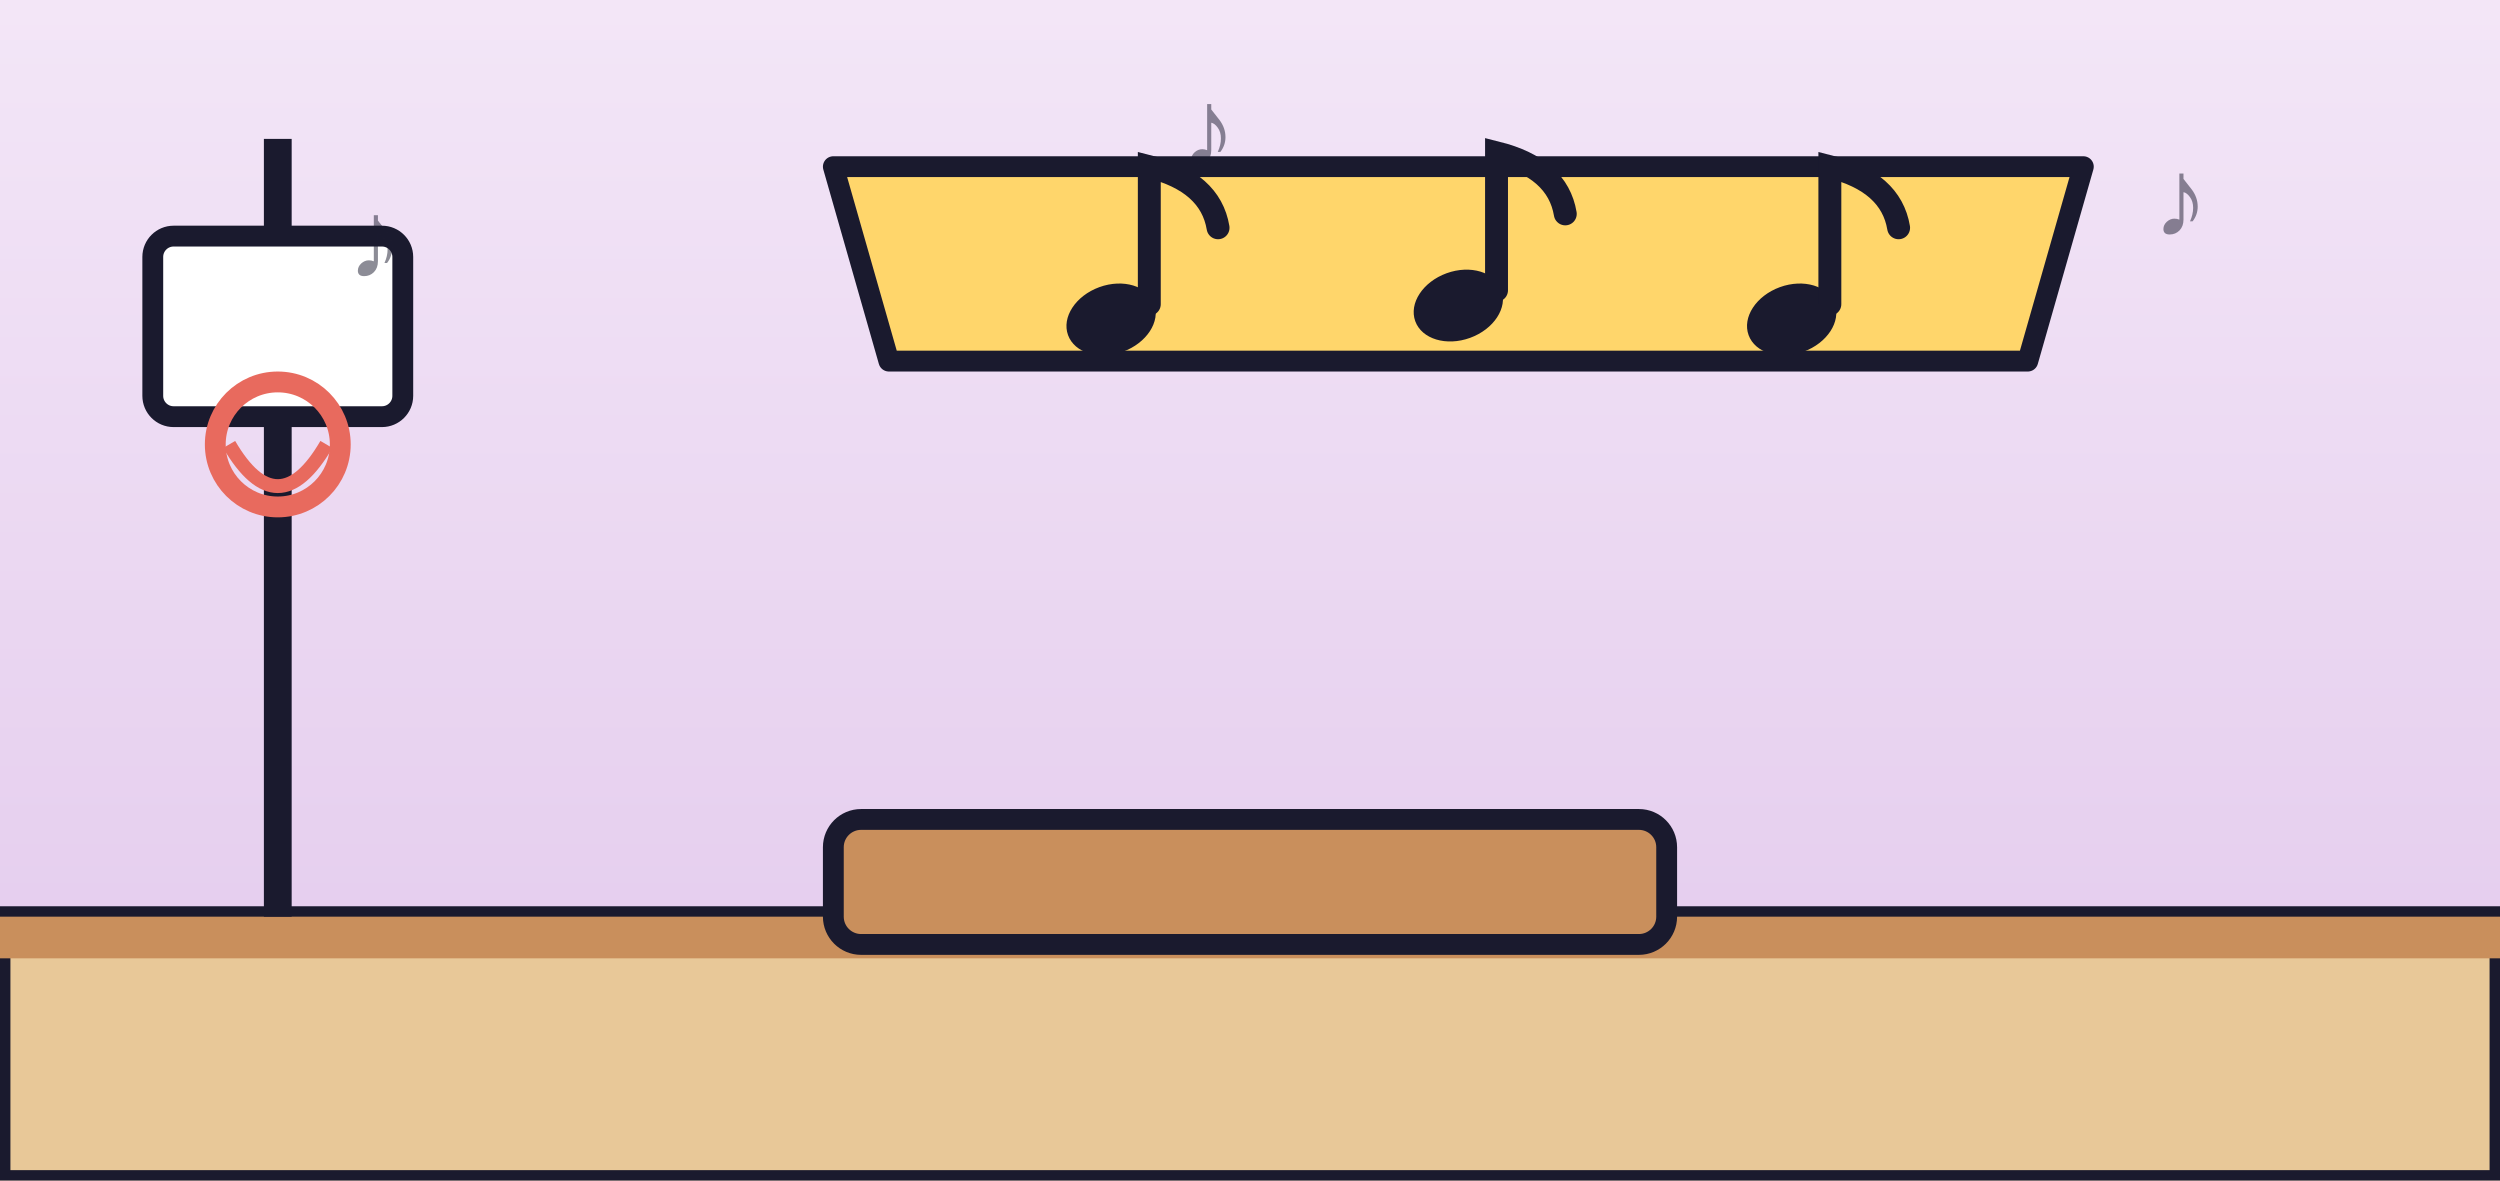
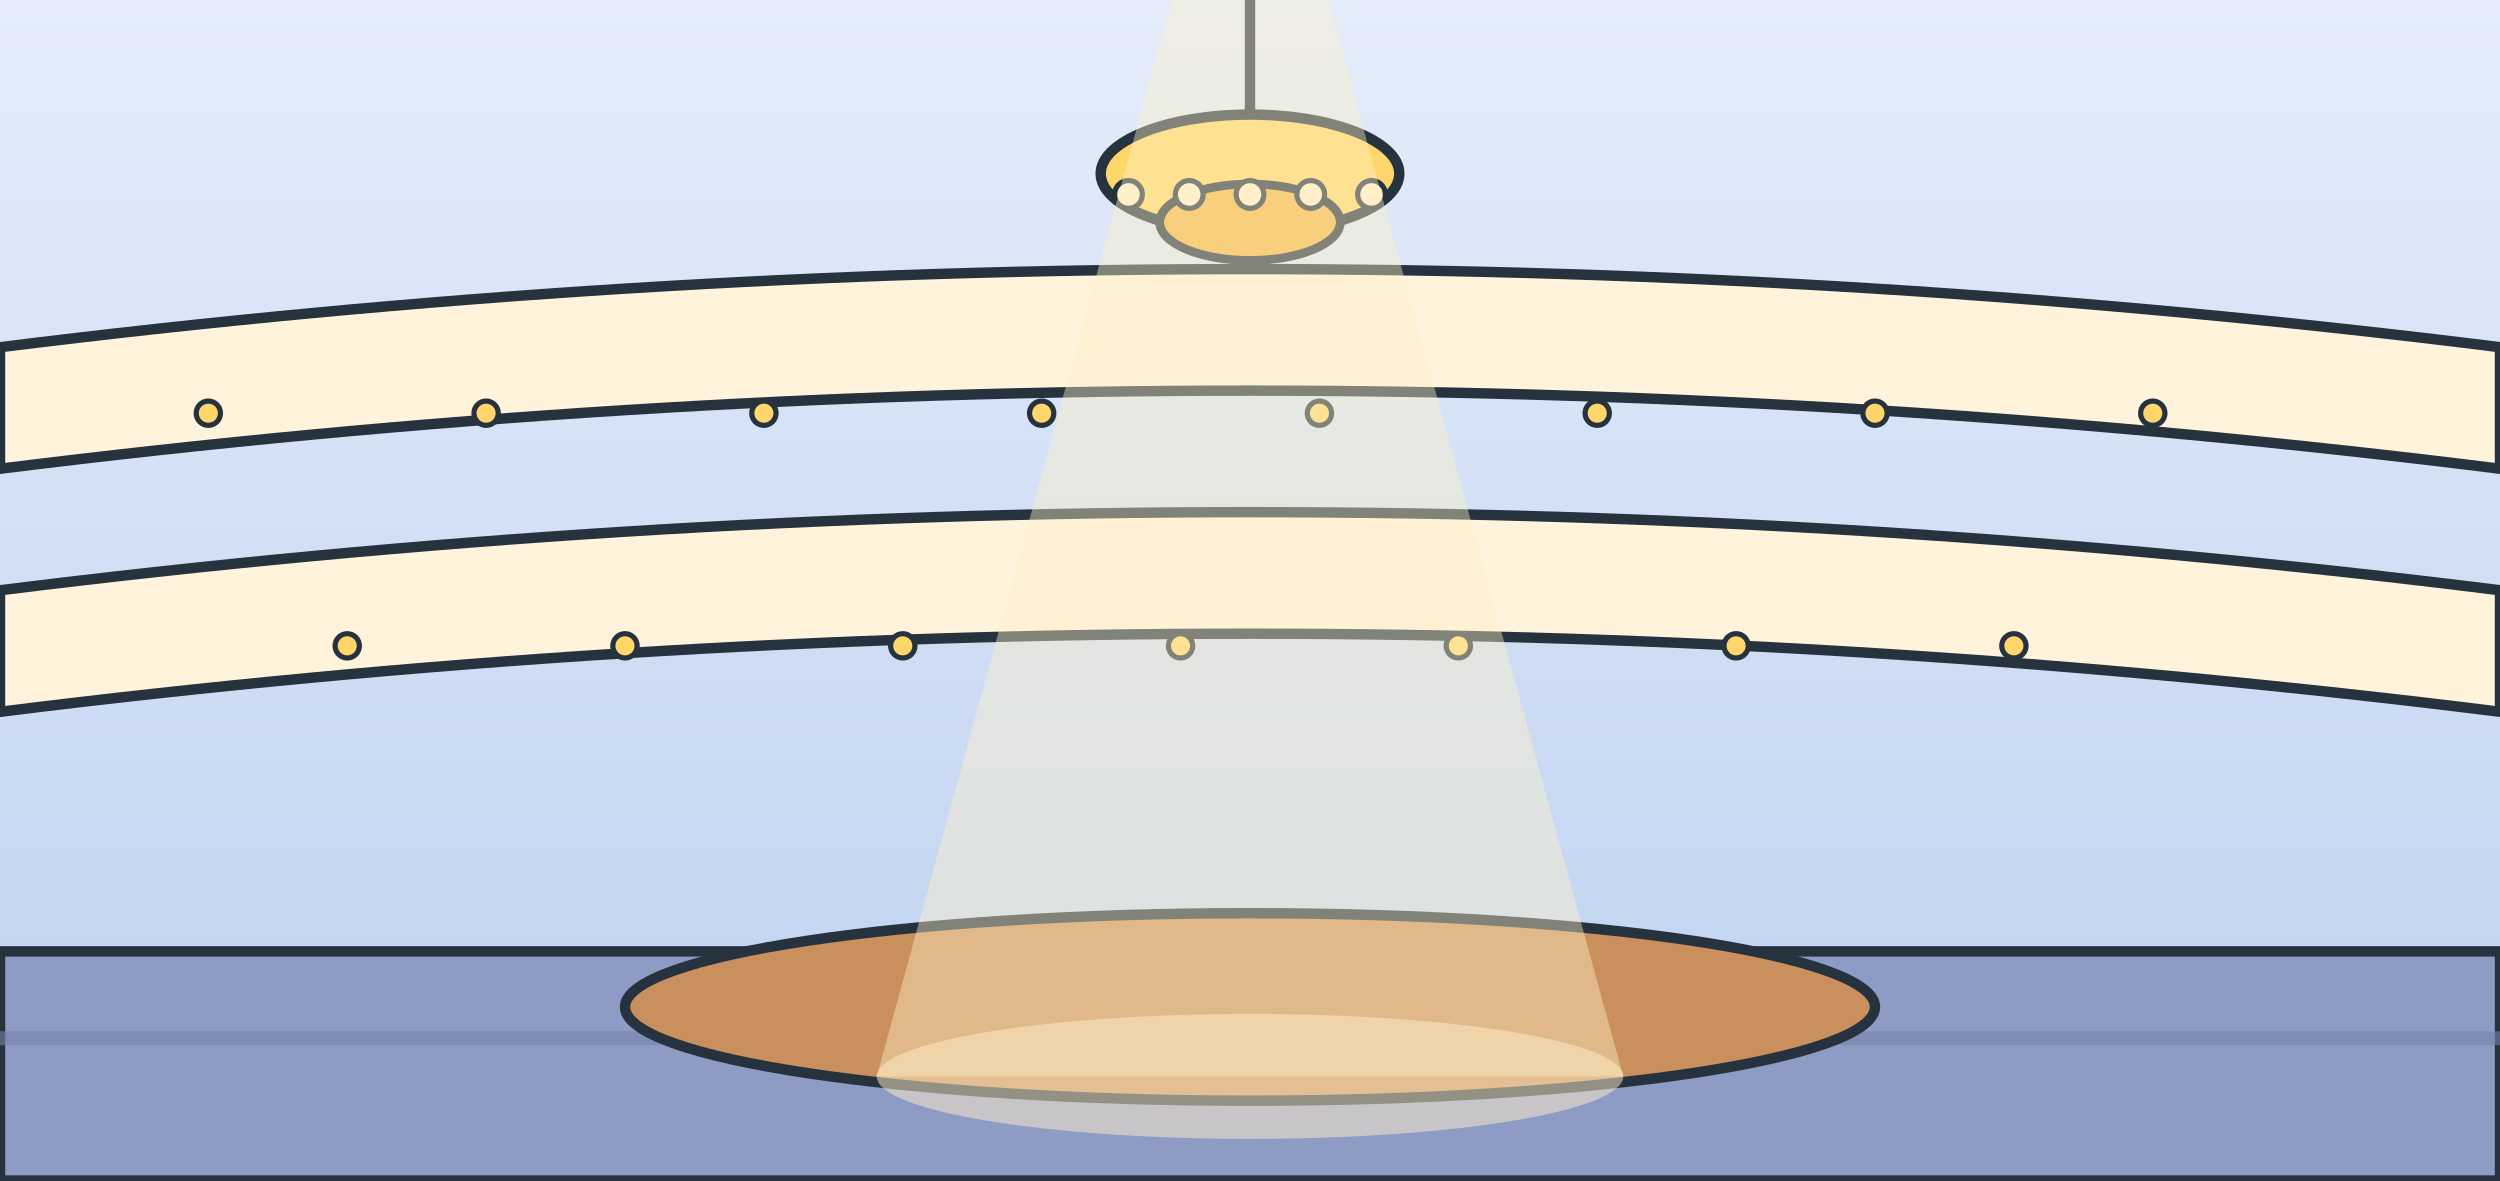
- <svg xmlns="http://www.w3.org/2000/svg" viewBox="0 0 360 170" preserveAspectRatio="xMidYMid slice">
+ <svg xmlns="http://www.w3.org/2000/svg" viewBox="0 0 1440 680">
  <defs>
-     <linearGradient id="s" x1="0" y1="0" x2="0" y2="1">
-       <stop offset="0" stop-color="#F3E6F7" />
-       <stop offset="1" stop-color="#E2C8EC" />
+     <linearGradient id="s4" x1="0" y1="0" x2="0" y2="1">
+       <stop offset="0" stop-color="#E4ECF9" />
+       <stop offset="1" stop-color="#BDD1F0" />
    </linearGradient>
  </defs>
-   <rect width="360" height="170" fill="url(#s)" />
-   <rect y="132" width="360" height="38" fill="#E8C898" stroke="#1A1A2E" stroke-width="3" />
-   <rect x="0" y="132" width="360" height="6" fill="#C98F5C" />
-   <line x1="40" y1="20" x2="40" y2="132" stroke="#1A1A2E" stroke-width="4" />
-   <rect x="22" y="34" width="36" height="26" rx="3" fill="#fff" stroke="#1A1A2E" stroke-width="3" />
-   <circle cx="40" cy="64" r="9" fill="none" stroke="#E86A5E" stroke-width="3" />
-   <path d="M 33 64 q 7 12 14 0" stroke="#E86A5E" stroke-width="2" fill="none" />
-   <path d="M 120 24 L 300 24 L 292 52 L 128 52 Z" fill="#FFD66B" stroke="#1A1A2E" stroke-width="3" stroke-linejoin="round" />
-   <ellipse cx="160" cy="46" rx="6.6" ry="4.95" fill="#1A1A2E" transform="rotate(-20 160 46)" />
-   <path d="M 165.5 43.8 L 165.5 24.0 Q 174.3 26.2 175.4 32.8" stroke="#1A1A2E" stroke-width="3.3" fill="none" stroke-linecap="round" />
-   <ellipse cx="210" cy="44" rx="6.6" ry="4.95" fill="#1A1A2E" transform="rotate(-20 210 44)" />
-   <path d="M 215.5 41.8 L 215.5 22.0 Q 224.3 24.2 225.4 30.8" stroke="#1A1A2E" stroke-width="3.3" fill="none" stroke-linecap="round" />
-   <ellipse cx="258" cy="46" rx="6.6" ry="4.95" fill="#1A1A2E" transform="rotate(-20 258 46)" />
-   <path d="M 263.5 43.8 L 263.5 24.0 Q 272.3 26.2 273.4 32.8" stroke="#1A1A2E" stroke-width="3.3" fill="none" stroke-linecap="round" />
-   <rect x="120" y="118" width="120" height="18" rx="4" fill="#C98F5C" stroke="#1A1A2E" stroke-width="3" />
-   <text x="50" y="40" font-size="16" fill="#1A1A2E" opacity="0.5">♪</text>
-   <text x="310" y="34" font-size="16" fill="#1A1A2E" opacity="0.5">♪</text>
-   <text x="170" y="24" font-size="16" fill="#1A1A2E" opacity="0.5">♪</text>
+   <rect width="1440" height="680" fill="url(#s4)" />
+   <path d="M0 200 Q720 110 1440 200 L1440 270 Q720 180 0 270 Z" fill="#FFF3DC" stroke="#26323E" stroke-width="6" />
+   <path d="M0 340 Q720 250 1440 340 L1440 410 Q720 320 0 410 Z" fill="#FFF3DC" stroke="#26323E" stroke-width="6" />
+   <circle cx="120" cy="238" r="7" fill="#FFD66B" stroke="#26323E" stroke-width="3" />
+   <circle cx="280" cy="238" r="7" fill="#FFD66B" stroke="#26323E" stroke-width="3" />
+   <circle cx="440" cy="238" r="7" fill="#FFD66B" stroke="#26323E" stroke-width="3" />
+   <circle cx="600" cy="238" r="7" fill="#FFD66B" stroke="#26323E" stroke-width="3" />
+   <circle cx="760" cy="238" r="7" fill="#FFD66B" stroke="#26323E" stroke-width="3" />
+   <circle cx="920" cy="238" r="7" fill="#FFD66B" stroke="#26323E" stroke-width="3" />
+   <circle cx="1080" cy="238" r="7" fill="#FFD66B" stroke="#26323E" stroke-width="3" />
+   <circle cx="1240" cy="238" r="7" fill="#FFD66B" stroke="#26323E" stroke-width="3" />
+   <circle cx="200" cy="372" r="7" fill="#FFD66B" stroke="#26323E" stroke-width="3" />
+   <circle cx="360" cy="372" r="7" fill="#FFD66B" stroke="#26323E" stroke-width="3" />
+   <circle cx="520" cy="372" r="7" fill="#FFD66B" stroke="#26323E" stroke-width="3" />
+   <circle cx="680" cy="372" r="7" fill="#FFD66B" stroke="#26323E" stroke-width="3" />
+   <circle cx="840" cy="372" r="7" fill="#FFD66B" stroke="#26323E" stroke-width="3" />
+   <circle cx="1000" cy="372" r="7" fill="#FFD66B" stroke="#26323E" stroke-width="3" />
+   <circle cx="1160" cy="372" r="7" fill="#FFD66B" stroke="#26323E" stroke-width="3" />
+   <line x1="720" y1="0" x2="720" y2="70" stroke="#26323E" stroke-width="6" />
+   <ellipse cx="720" cy="100" rx="86" ry="34" fill="#FFD66B" stroke="#26323E" stroke-width="6" />
+   <ellipse cx="720" cy="128" rx="52" ry="22" fill="#F2B747" stroke="#26323E" stroke-width="5" />
+   <circle cx="650" cy="112" r="8" fill="#FFF0C9" stroke="#26323E" stroke-width="3" />
+   <circle cx="685" cy="112" r="8" fill="#FFF0C9" stroke="#26323E" stroke-width="3" />
+   <circle cx="720" cy="112" r="8" fill="#FFF0C9" stroke="#26323E" stroke-width="3" />
+   <circle cx="755" cy="112" r="8" fill="#FFF0C9" stroke="#26323E" stroke-width="3" />
+   <circle cx="790" cy="112" r="8" fill="#FFF0C9" stroke="#26323E" stroke-width="3" />
+   <rect x="0" y="548" width="1440" height="132" fill="#8E9BC4" stroke="#26323E" stroke-width="6" />
+   <rect x="0" y="594" width="1440" height="8" fill="#7483AE" opacity="0.6" />
+   <ellipse cx="720" cy="580" rx="360" ry="54" fill="#C98F5C" stroke="#26323E" stroke-width="6" />
+   <polygon points="675,0 765,0 935,620 505,620" fill="#FFF0C9" opacity="0.42" />
+   <ellipse cx="720" cy="620" rx="215" ry="36" fill="#FFF0C9" opacity="0.5" />
</svg>
